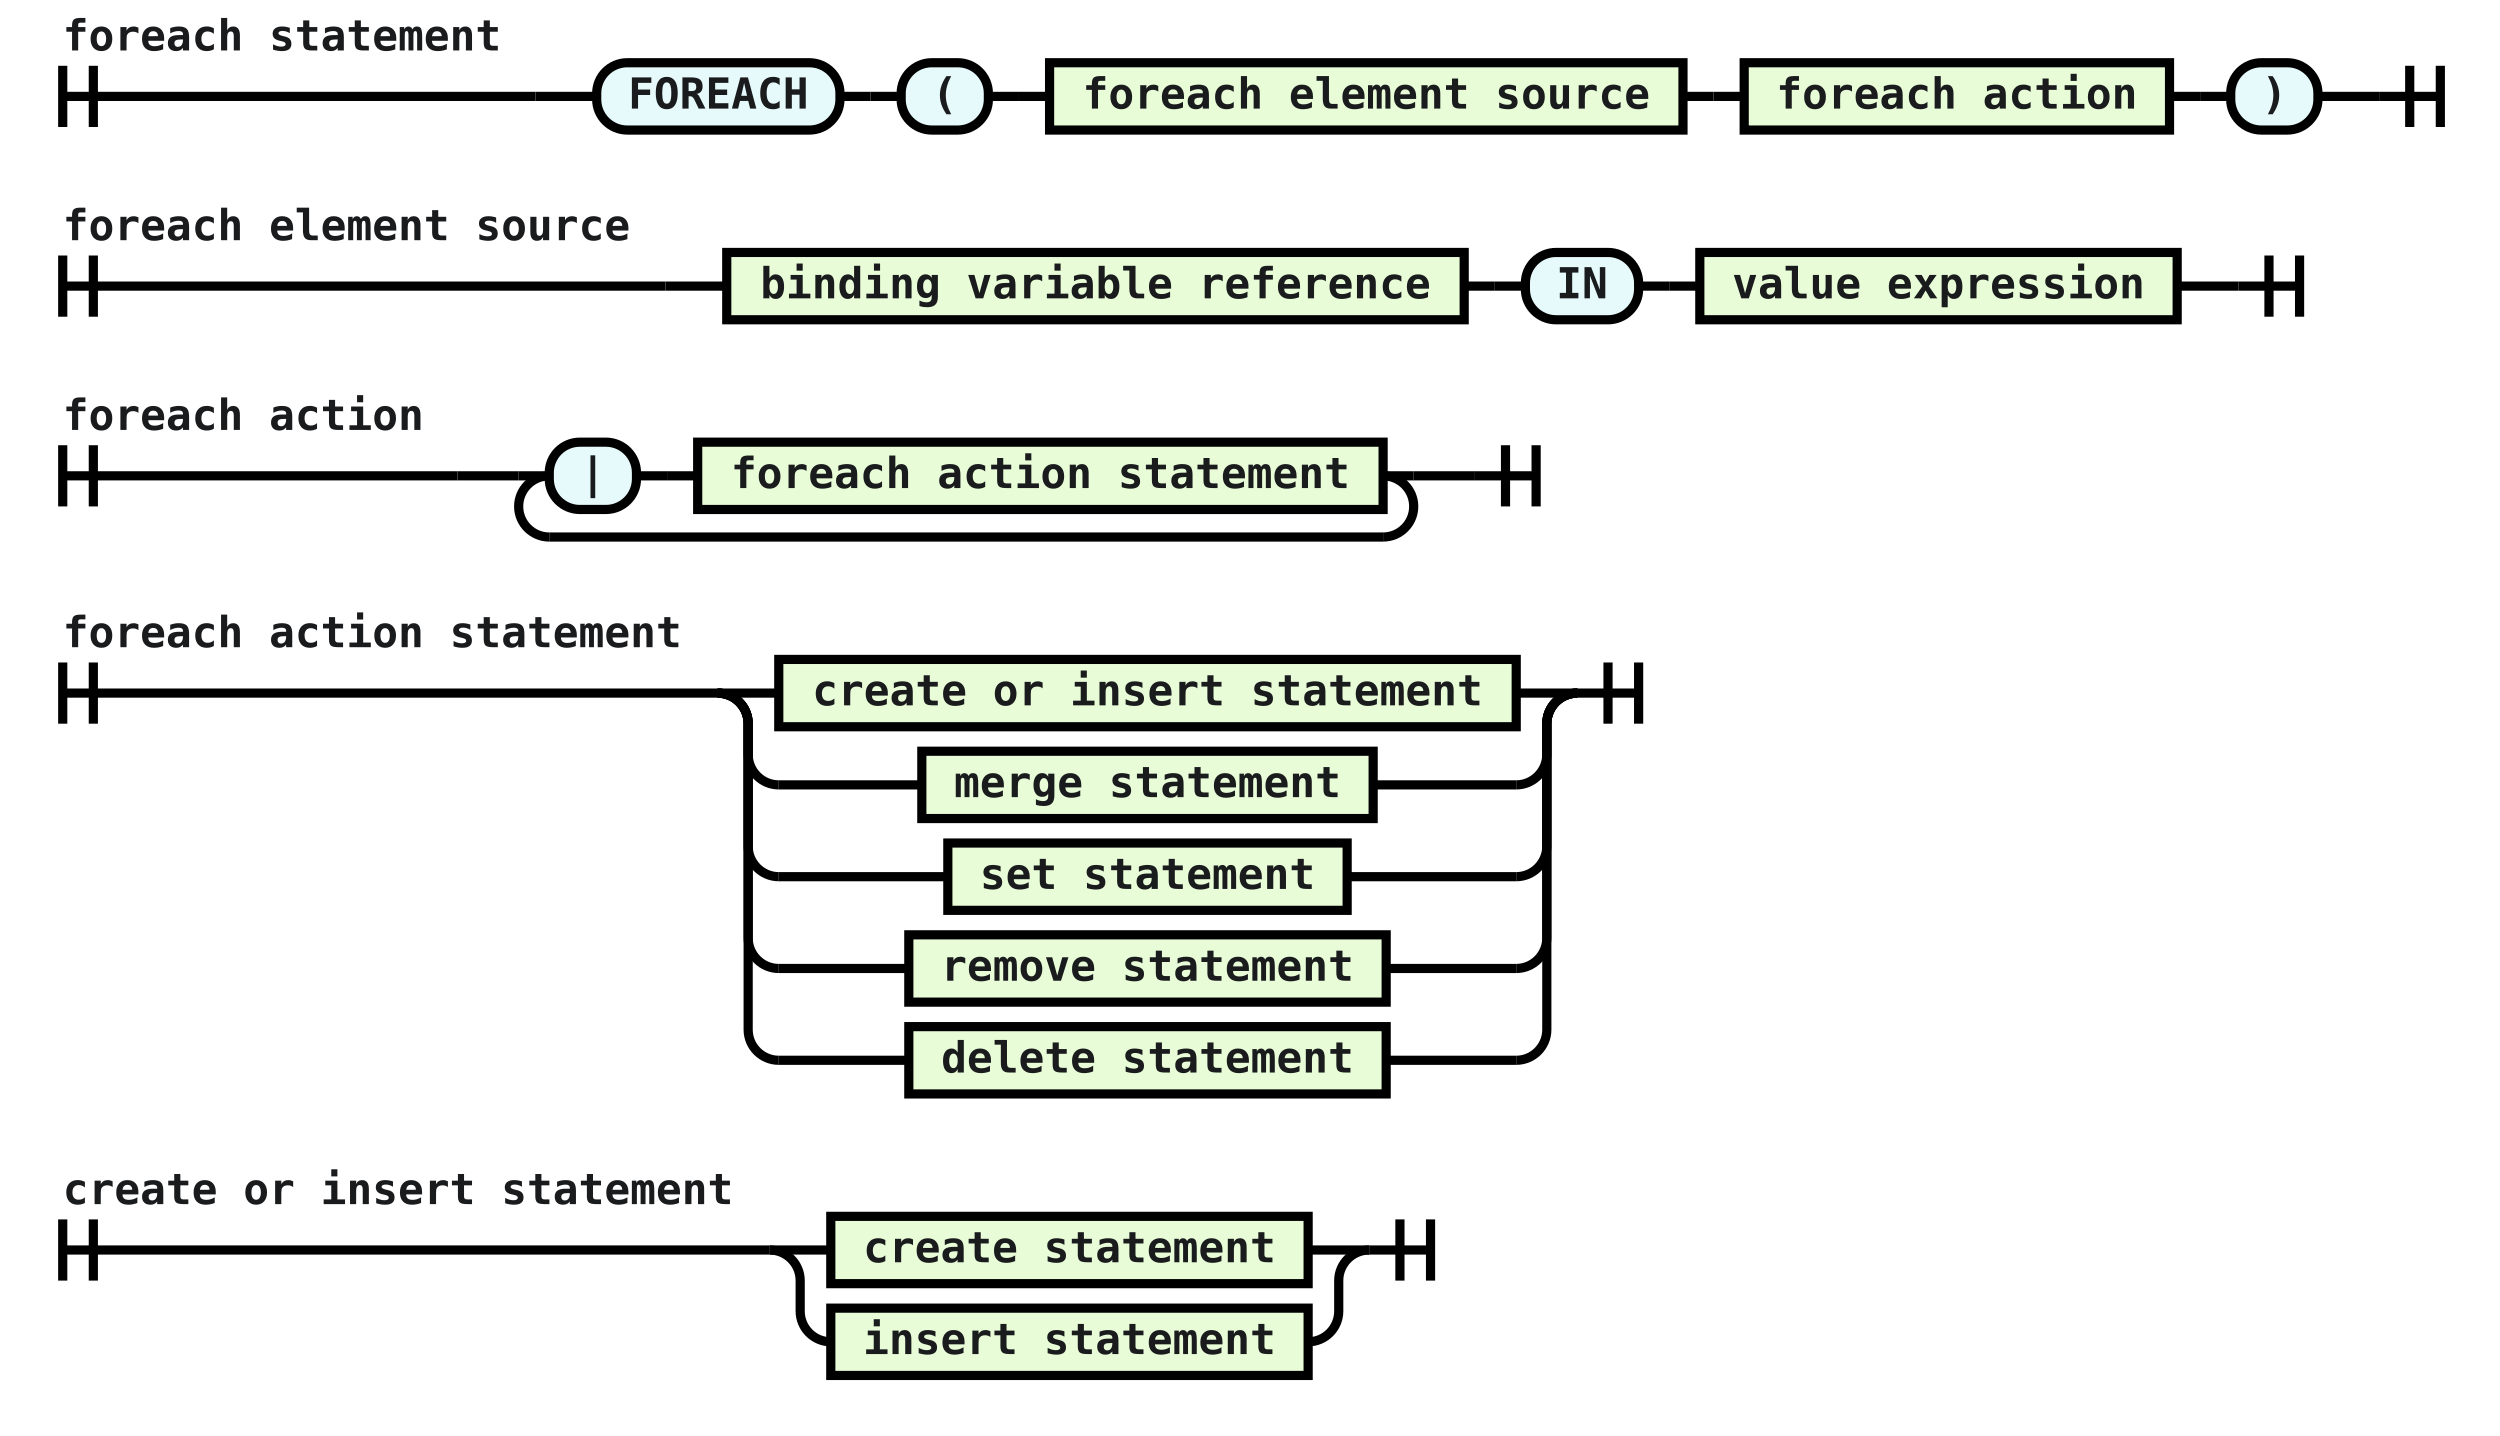
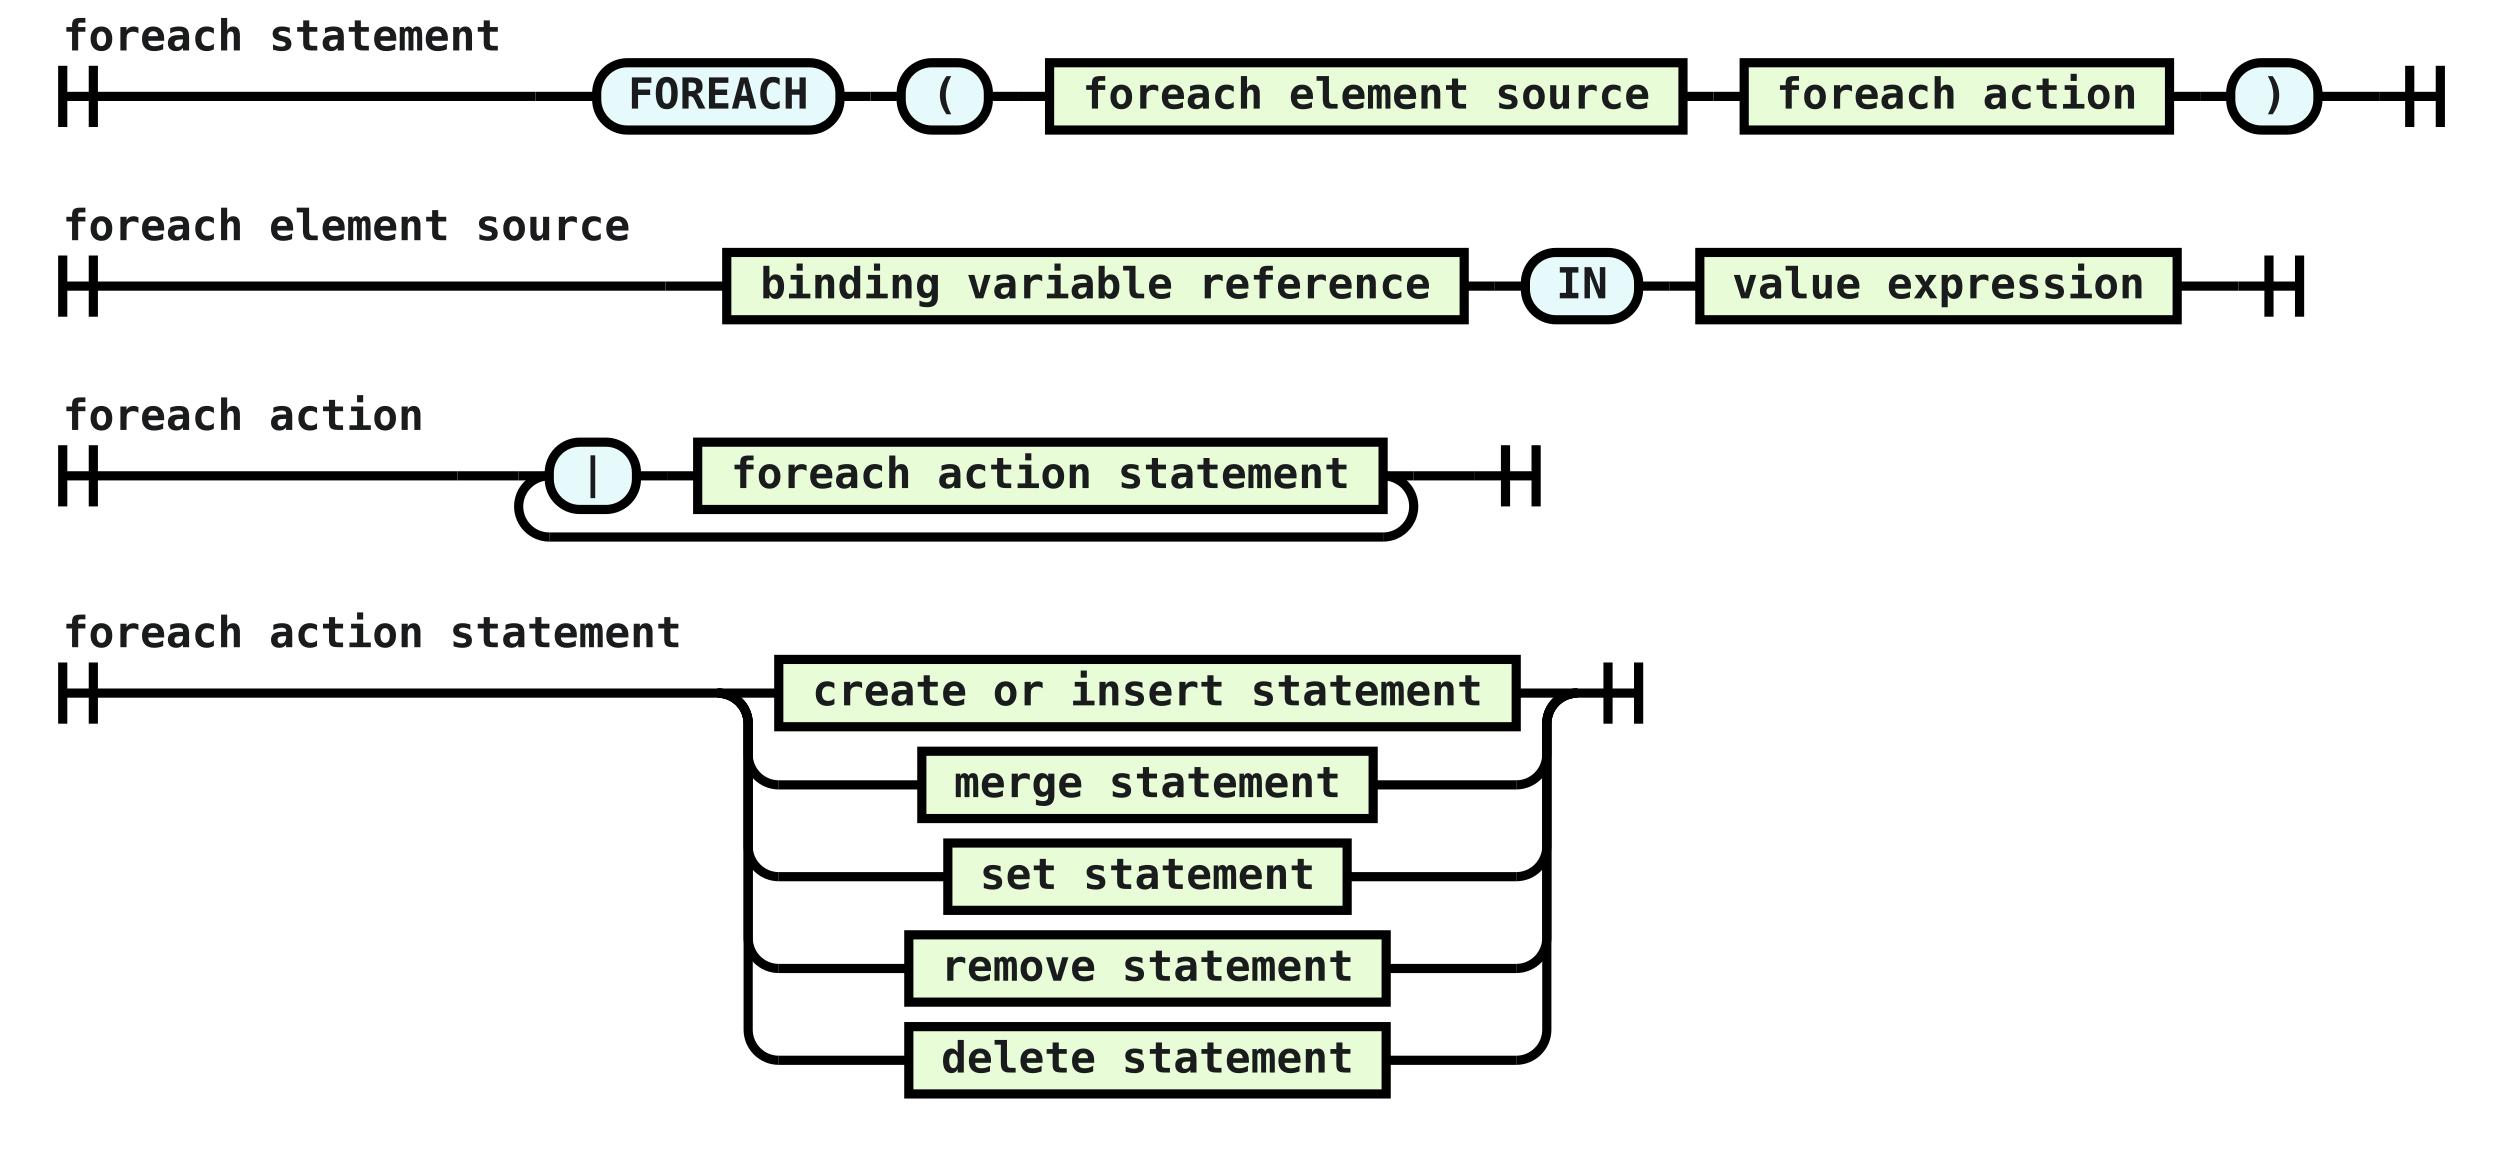
- <svg xmlns="http://www.w3.org/2000/svg" class="railroad-diagram" viewBox="0 0 817.0 469.0" width="817.0" height="469.0">
+ <svg xmlns="http://www.w3.org/2000/svg" class="railroad-diagram" viewBox="0 0 817.0 377.0" width="817.0" height="377.0">
  <g transform="translate(0, 0)">
    <g transform="translate(.5 .5)">
      <g>
        <path d="M20 21v20m10 -20v20m-10 -10h154.5" />
        <text style="text-anchor:start" x="20" y="16">foreach statement</text>
      </g>
      <g>
        <path d="M174.5 31h0.0" />
        <path d="M777.0 31h0.0" />
        <path d="M174.5 31h20" />
        <g>
          <path d="M194.5 31h0.0" />
          <path d="M757.0 31h0.0" />
          <g class="terminal ">
            <path d="M194.5 31h0.0" />
            <path d="M274.0 31h0.0" />
            <rect height="22" rx="10" ry="10" width="79.5" x="194.5" y="20" />
            <text x="234.25" y="35">FOREACH</text>
          </g>
          <path d="M274.0 31h10" />
          <path d="M284.0 31h10" />
          <g class="terminal ">
            <path d="M294.0 31h0.0" />
            <path d="M322.5 31h0.0" />
            <rect height="22" rx="10" ry="10" width="28.5" x="294" y="20" />
            <text x="308.25" y="35">(</text>
          </g>
          <path d="M322.5 31h10" />
          <path d="M332.5 31h10" />
          <g class="non-terminal ">
            <path d="M342.5 31h0.0" />
            <path d="M549.5 31h0.0" />
            <rect height="22" width="207" x="342.5" y="20" />
            <text x="446" y="35">foreach element source</text>
          </g>
          <path d="M549.5 31h10" />
          <path d="M559.5 31h10" />
          <g class="non-terminal ">
            <path d="M569.5 31h0.0" />
            <path d="M708.5 31h0.0" />
            <rect height="22" width="139" x="569.5" y="20" />
            <text x="639" y="35">foreach action</text>
          </g>
          <path d="M708.5 31h10" />
          <path d="M718.5 31h10" />
          <g class="terminal ">
            <path d="M728.5 31h0.0" />
            <path d="M757.0 31h0.0" />
            <rect height="22" rx="10" ry="10" width="28.5" x="728.5" y="20" />
            <text x="742.75" y="35">)</text>
          </g>
        </g>
        <path d="M757.0 31h20" />
      </g>
      <path d="M 777.0 31 h 20 m -10 -10 v 20 m 10 -20 v 20" />
    </g>
  </g>
  <g transform="translate(0, 62.0)">
    <g transform="translate(.5 .5)">
      <g>
        <path d="M20 21v20m10 -20v20m-10 -10h197.0" />
        <text style="text-anchor:start" x="20" y="16">foreach element source</text>
      </g>
      <g>
        <path d="M217.0 31h0.0" />
        <path d="M731.0 31h0.0" />
        <path d="M217.0 31h20" />
        <g>
          <path d="M237.0 31h0.0" />
          <path d="M711.0 31h0.0" />
          <g class="non-terminal ">
            <path d="M237.0 31h0.0" />
            <path d="M478.0 31h0.0" />
            <rect height="22" width="241" x="237" y="20" />
            <text x="357.5" y="35">binding variable reference</text>
          </g>
          <path d="M478.0 31h10" />
          <path d="M488.0 31h10" />
          <g class="terminal ">
            <path d="M498.0 31h0.0" />
            <path d="M535.0 31h0.0" />
            <rect height="22" rx="10" ry="10" width="37" x="498" y="20" />
            <text x="516.5" y="35">IN</text>
          </g>
          <path d="M535.0 31h10" />
          <path d="M545.0 31h10" />
          <g class="non-terminal ">
            <path d="M555.0 31h0.0" />
            <path d="M711.0 31h0.0" />
            <rect height="22" width="156" x="555" y="20" />
            <text x="633" y="35">value expression</text>
          </g>
        </g>
        <path d="M711.0 31h20" />
      </g>
      <path d="M 731.0 31 h 20 m -10 -10 v 20 m 10 -20 v 20" />
    </g>
  </g>
  <g transform="translate(0, 124.0)">
    <g transform="translate(.5 .5)">
      <g>
        <path d="M20 21v20m10 -20v20m-10 -10h129.0" />
        <text style="text-anchor:start" x="20" y="16">foreach action</text>
      </g>
      <g>
        <path d="M149.0 31h0.0" />
        <path d="M481.5 31h0.0" />
        <path d="M149.0 31h20" />
        <g>
          <path d="M169.0 31h0.0" />
          <path d="M461.5 31h0.0" />
          <g>
            <path d="M169.0 31h0.0" />
            <path d="M461.5 31h0.0" />
            <path d="M169.0 31h10" />
            <g>
              <path d="M179.0 31h0.0" />
              <path d="M451.5 31h0.0" />
              <g class="terminal ">
                <path d="M179.0 31h0.0" />
                <path d="M207.5 31h0.0" />
                <rect height="22" rx="10" ry="10" width="28.5" x="179" y="20" />
                <text x="193.25" y="35">|</text>
              </g>
              <path d="M207.5 31h10" />
              <path d="M217.5 31h10" />
              <g class="non-terminal ">
                <path d="M227.5 31h0.0" />
                <path d="M451.5 31h0.0" />
                <rect height="22" width="224" x="227.5" y="20" />
                <text x="339.5" y="35">foreach action statement</text>
              </g>
            </g>
            <path d="M451.5 31h10" />
            <path d="M179.0 31a10 10 0 0 0 -10 10v0a10 10 0 0 0 10 10" />
            <g>
              <path d="M179.0 51h272.5" />
            </g>
            <path d="M451.5 51a10 10 0 0 0 10 -10v0a10 10 0 0 0 -10 -10" />
          </g>
        </g>
        <path d="M461.5 31h20" />
      </g>
      <path d="M 481.5 31 h 20 m -10 -10 v 20 m 10 -20 v 20" />
    </g>
  </g>
  <g transform="translate(0, 195.0)">
    <g transform="translate(.5 .5)">
      <g>
        <path d="M20 21v20m10 -20v20m-10 -10h214.0" />
        <text style="text-anchor:start" x="20" y="16">foreach action statement</text>
      </g>
      <g>
        <path d="M234.0 31h0.0" />
        <path d="M515.0 31h0.0" />
        <path d="M234.0 31h20" />
        <g>
          <path d="M254.0 31h0.0" />
          <path d="M495.0 31h0.0" />
          <g class="non-terminal ">
            <path d="M254.0 31h0.0" />
            <path d="M495.0 31h0.0" />
            <rect height="22" width="241" x="254" y="20" />
            <text x="374.5" y="35">create or insert statement</text>
          </g>
        </g>
        <path d="M495.0 31h20" />
        <path d="M234.0 31a10 10 0 0 1 10 10v10a10 10 0 0 0 10 10" />
        <g>
          <path d="M254.0 61h46.75" />
          <path d="M448.25 61h46.75" />
          <g class="non-terminal ">
            <path d="M300.75 61h0.0" />
            <path d="M448.25 61h0.0" />
            <rect height="22" width="147.5" x="300.75" y="50" />
            <text x="374.5" y="65">merge statement</text>
          </g>
        </g>
        <path d="M495.0 61a10 10 0 0 0 10 -10v-10a10 10 0 0 1 10 -10" />
        <path d="M234.0 31a10 10 0 0 1 10 10v40a10 10 0 0 0 10 10" />
        <g>
          <path d="M254.0 91h55.25" />
          <path d="M439.75 91h55.25" />
          <g class="non-terminal ">
            <path d="M309.25 91h0.0" />
            <path d="M439.75 91h0.0" />
            <rect height="22" width="130.5" x="309.25" y="80" />
            <text x="374.5" y="95">set statement</text>
          </g>
        </g>
        <path d="M495.0 91a10 10 0 0 0 10 -10v-40a10 10 0 0 1 10 -10" />
        <path d="M234.0 31a10 10 0 0 1 10 10v70a10 10 0 0 0 10 10" />
        <g>
          <path d="M254.0 121h42.5" />
          <path d="M452.5 121h42.5" />
          <g class="non-terminal ">
            <path d="M296.5 121h0.0" />
            <path d="M452.5 121h0.0" />
            <rect height="22" width="156" x="296.5" y="110" />
            <text x="374.5" y="125">remove statement</text>
          </g>
        </g>
        <path d="M495.0 121a10 10 0 0 0 10 -10v-70a10 10 0 0 1 10 -10" />
        <path d="M234.0 31a10 10 0 0 1 10 10v100a10 10 0 0 0 10 10" />
        <g>
          <path d="M254.0 151h42.5" />
          <path d="M452.5 151h42.5" />
          <g class="non-terminal ">
            <path d="M296.5 151h0.0" />
            <path d="M452.5 151h0.0" />
            <rect height="22" width="156" x="296.5" y="140" />
            <text x="374.5" y="155">delete statement</text>
          </g>
        </g>
        <path d="M495.0 151a10 10 0 0 0 10 -10v-100a10 10 0 0 1 10 -10" />
      </g>
      <path d="M 515.0 31 h 20 m -10 -10 v 20 m 10 -20 v 20" />
    </g>
  </g>
-   <g transform="translate(0, 377.0)">
-     <g transform="translate(.5 .5)">
-       <g>
-         <path d="M20 21v20m10 -20v20m-10 -10h231.0" />
-         <text style="text-anchor:start" x="20" y="16">create or insert statement</text>
-       </g>
-       <g>
-         <path d="M251.0 31h0.0" />
-         <path d="M447.0 31h0.0" />
-         <path d="M251.0 31h20" />
-         <g>
-           <path d="M271.0 31h0.0" />
-           <path d="M427.0 31h0.0" />
-           <g class="non-terminal ">
-             <path d="M271.0 31h0.0" />
-             <path d="M427.0 31h0.0" />
-             <rect height="22" width="156" x="271" y="20" />
-             <text x="349" y="35">create statement</text>
-           </g>
-         </g>
-         <path d="M427.0 31h20" />
-         <path d="M251.0 31a10 10 0 0 1 10 10v10a10 10 0 0 0 10 10" />
-         <g>
-           <path d="M271.0 61h0.0" />
-           <path d="M427.0 61h0.0" />
-           <g class="non-terminal ">
-             <path d="M271.0 61h0.0" />
-             <path d="M427.0 61h0.0" />
-             <rect height="22" width="156" x="271" y="50" />
-             <text x="349" y="65">insert statement</text>
-           </g>
-         </g>
-         <path d="M427.0 61a10 10 0 0 0 10 -10v-10a10 10 0 0 1 10 -10" />
-       </g>
-       <path d="M 447.0 31 h 20 m -10 -10 v 20 m 10 -20 v 20" />
-     </g>
-   </g>
  <style>
        /*  */
        svg.railroad-diagram {
    // background-color: hsl(30, 20%, 95%);
}

svg.railroad-diagram path {
    stroke-width: 3;
    stroke: black;
    fill: rgba(0, 0, 0, 0);
}

svg.railroad-diagram text {
    font:bold 14px monospace;
    text-anchor: middle;
    fill: rgba(26, 27, 29, 255);
}

svg.railroad-diagram text.label {
    text-anchor: start;
}

svg.railroad-diagram text.comment {
    font:italic 12px monospace;
}

svg.railroad-diagram rect {
    stroke-width: 3;
    stroke: black;
    // fill: hsl(120, 100%, 90%);
    fill: rgba(231, 252, 215, 255);
}

svg.railroad-diagram rect.group-box {
    stroke: gray;
    stroke-dasharray: 10 5;
    fill: none;
}

svg.railroad-diagram .terminal rect {
    fill: rgba(231, 250, 251, 255);
}

svg.railroad-diagram .terminal.it text {
    font: italic 14px monospace; 
}

        /*  */
    </style>
</svg>
